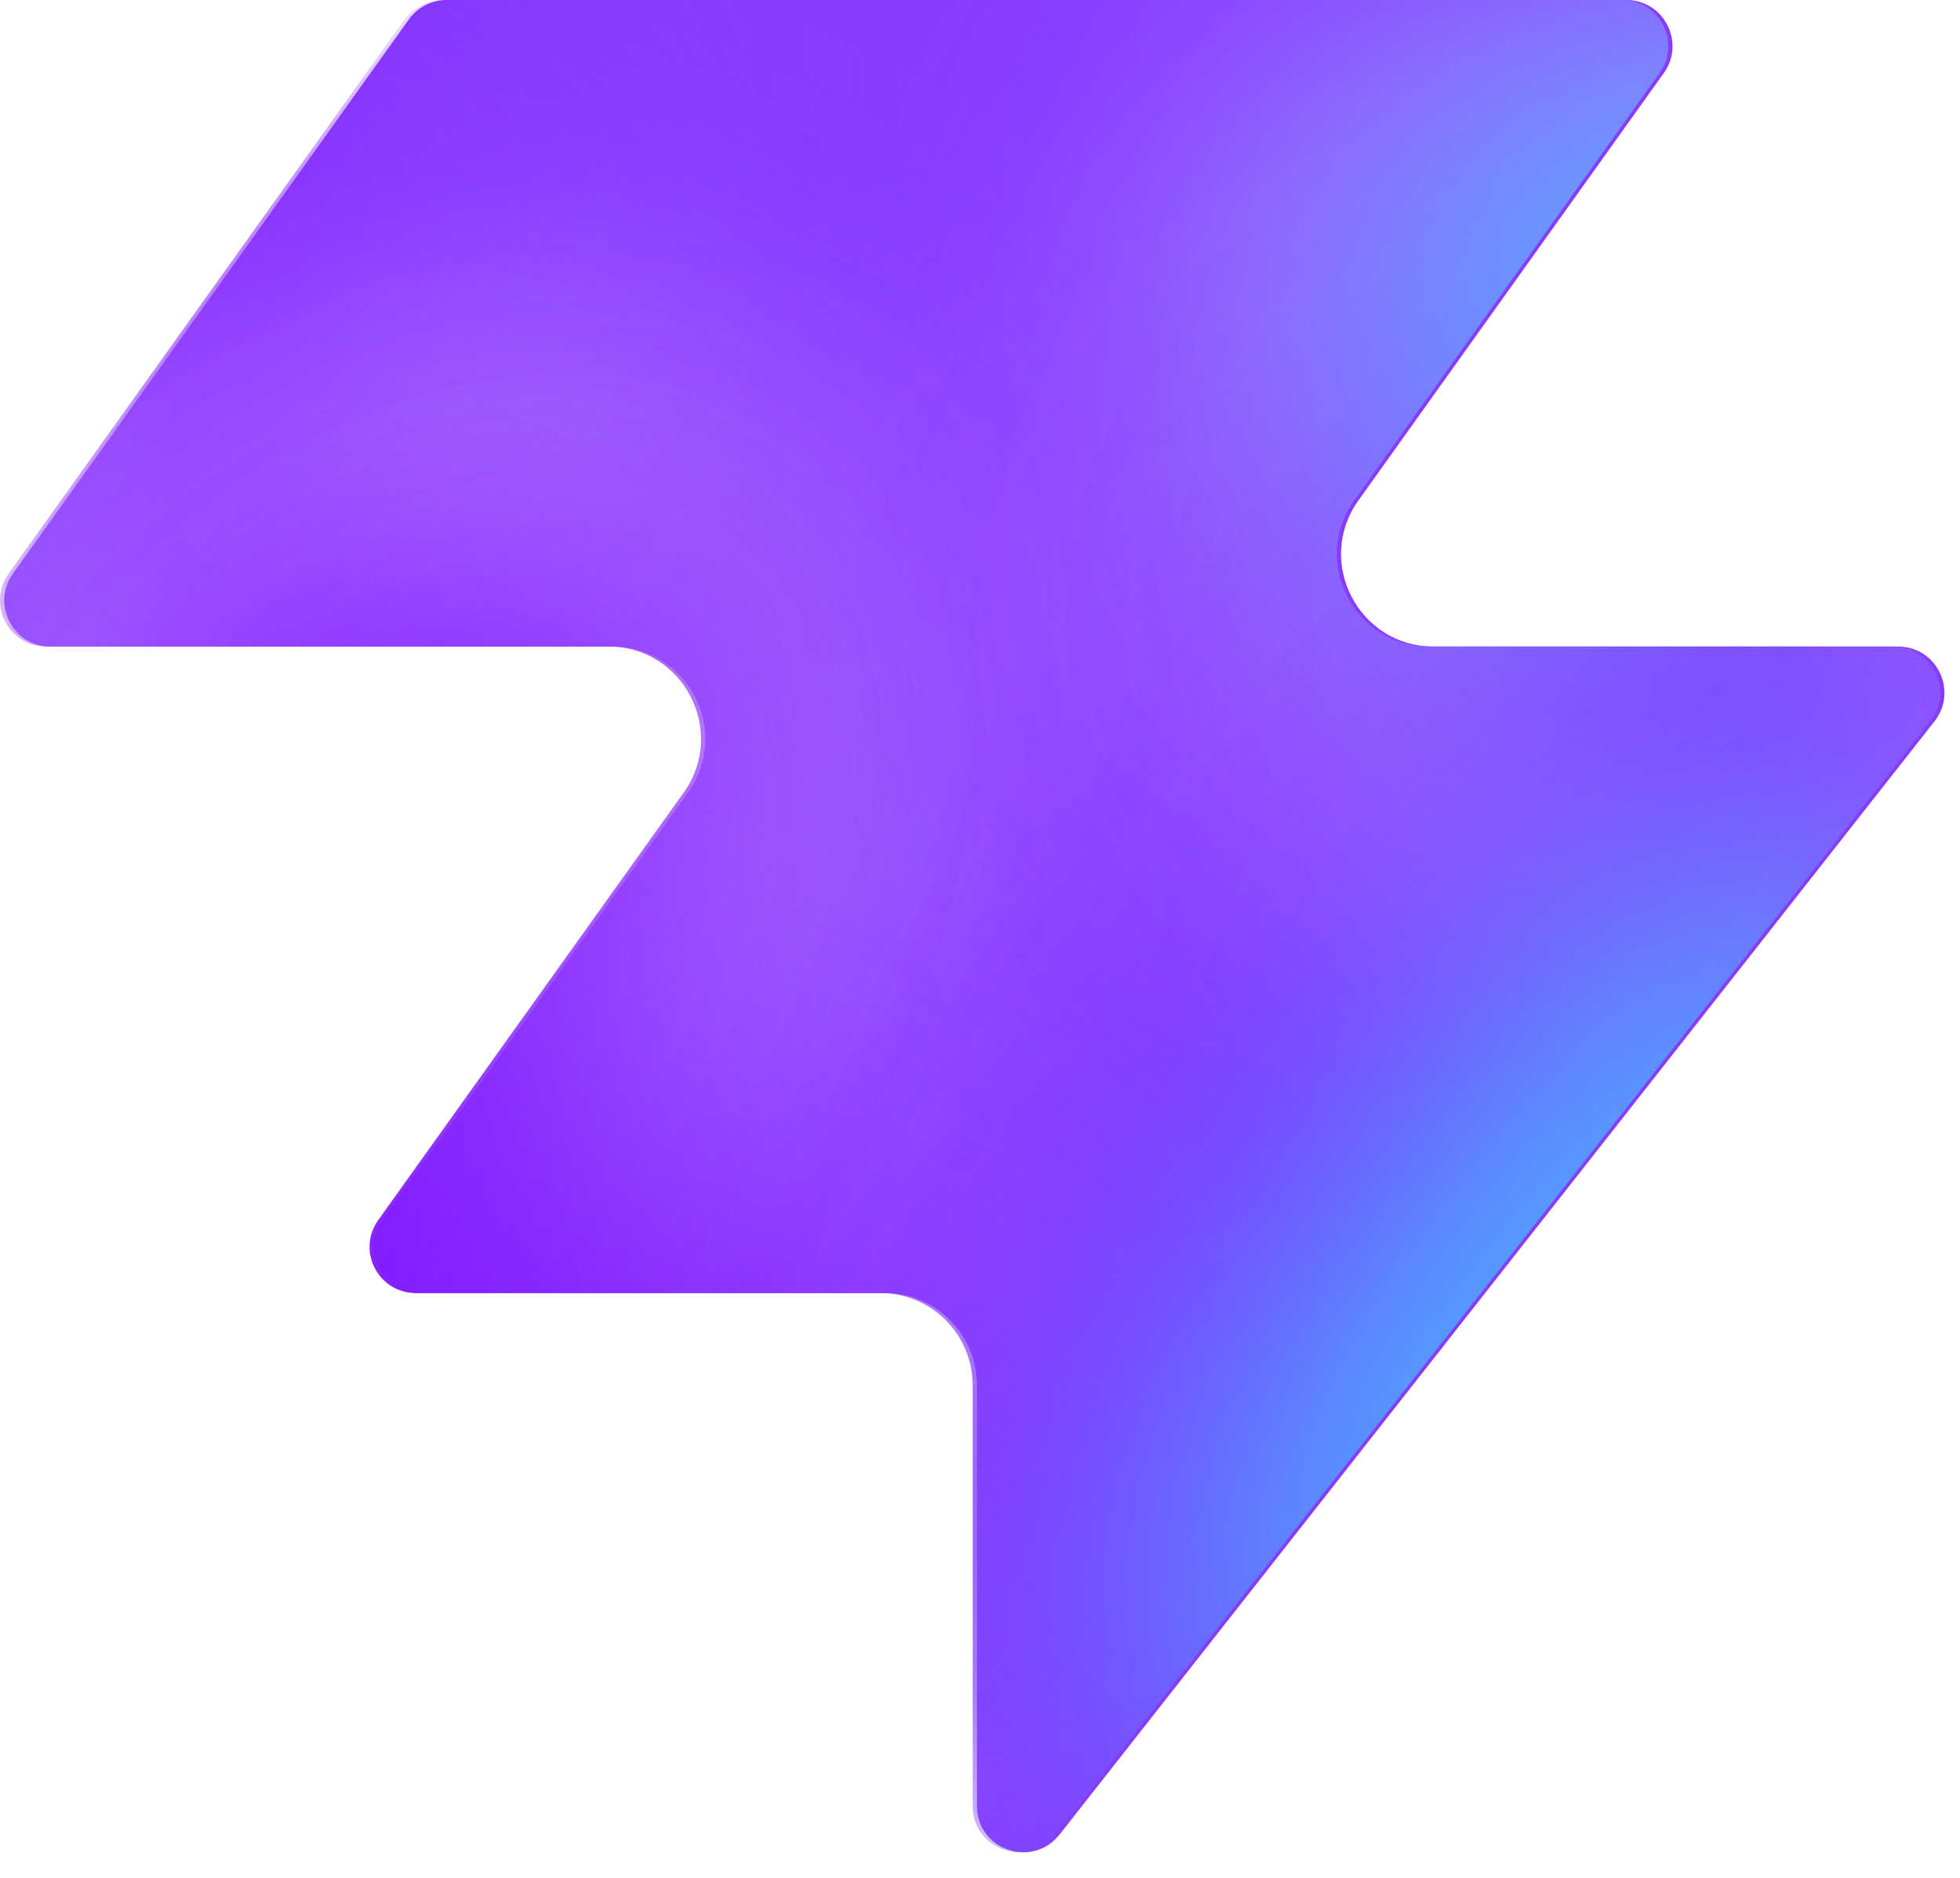
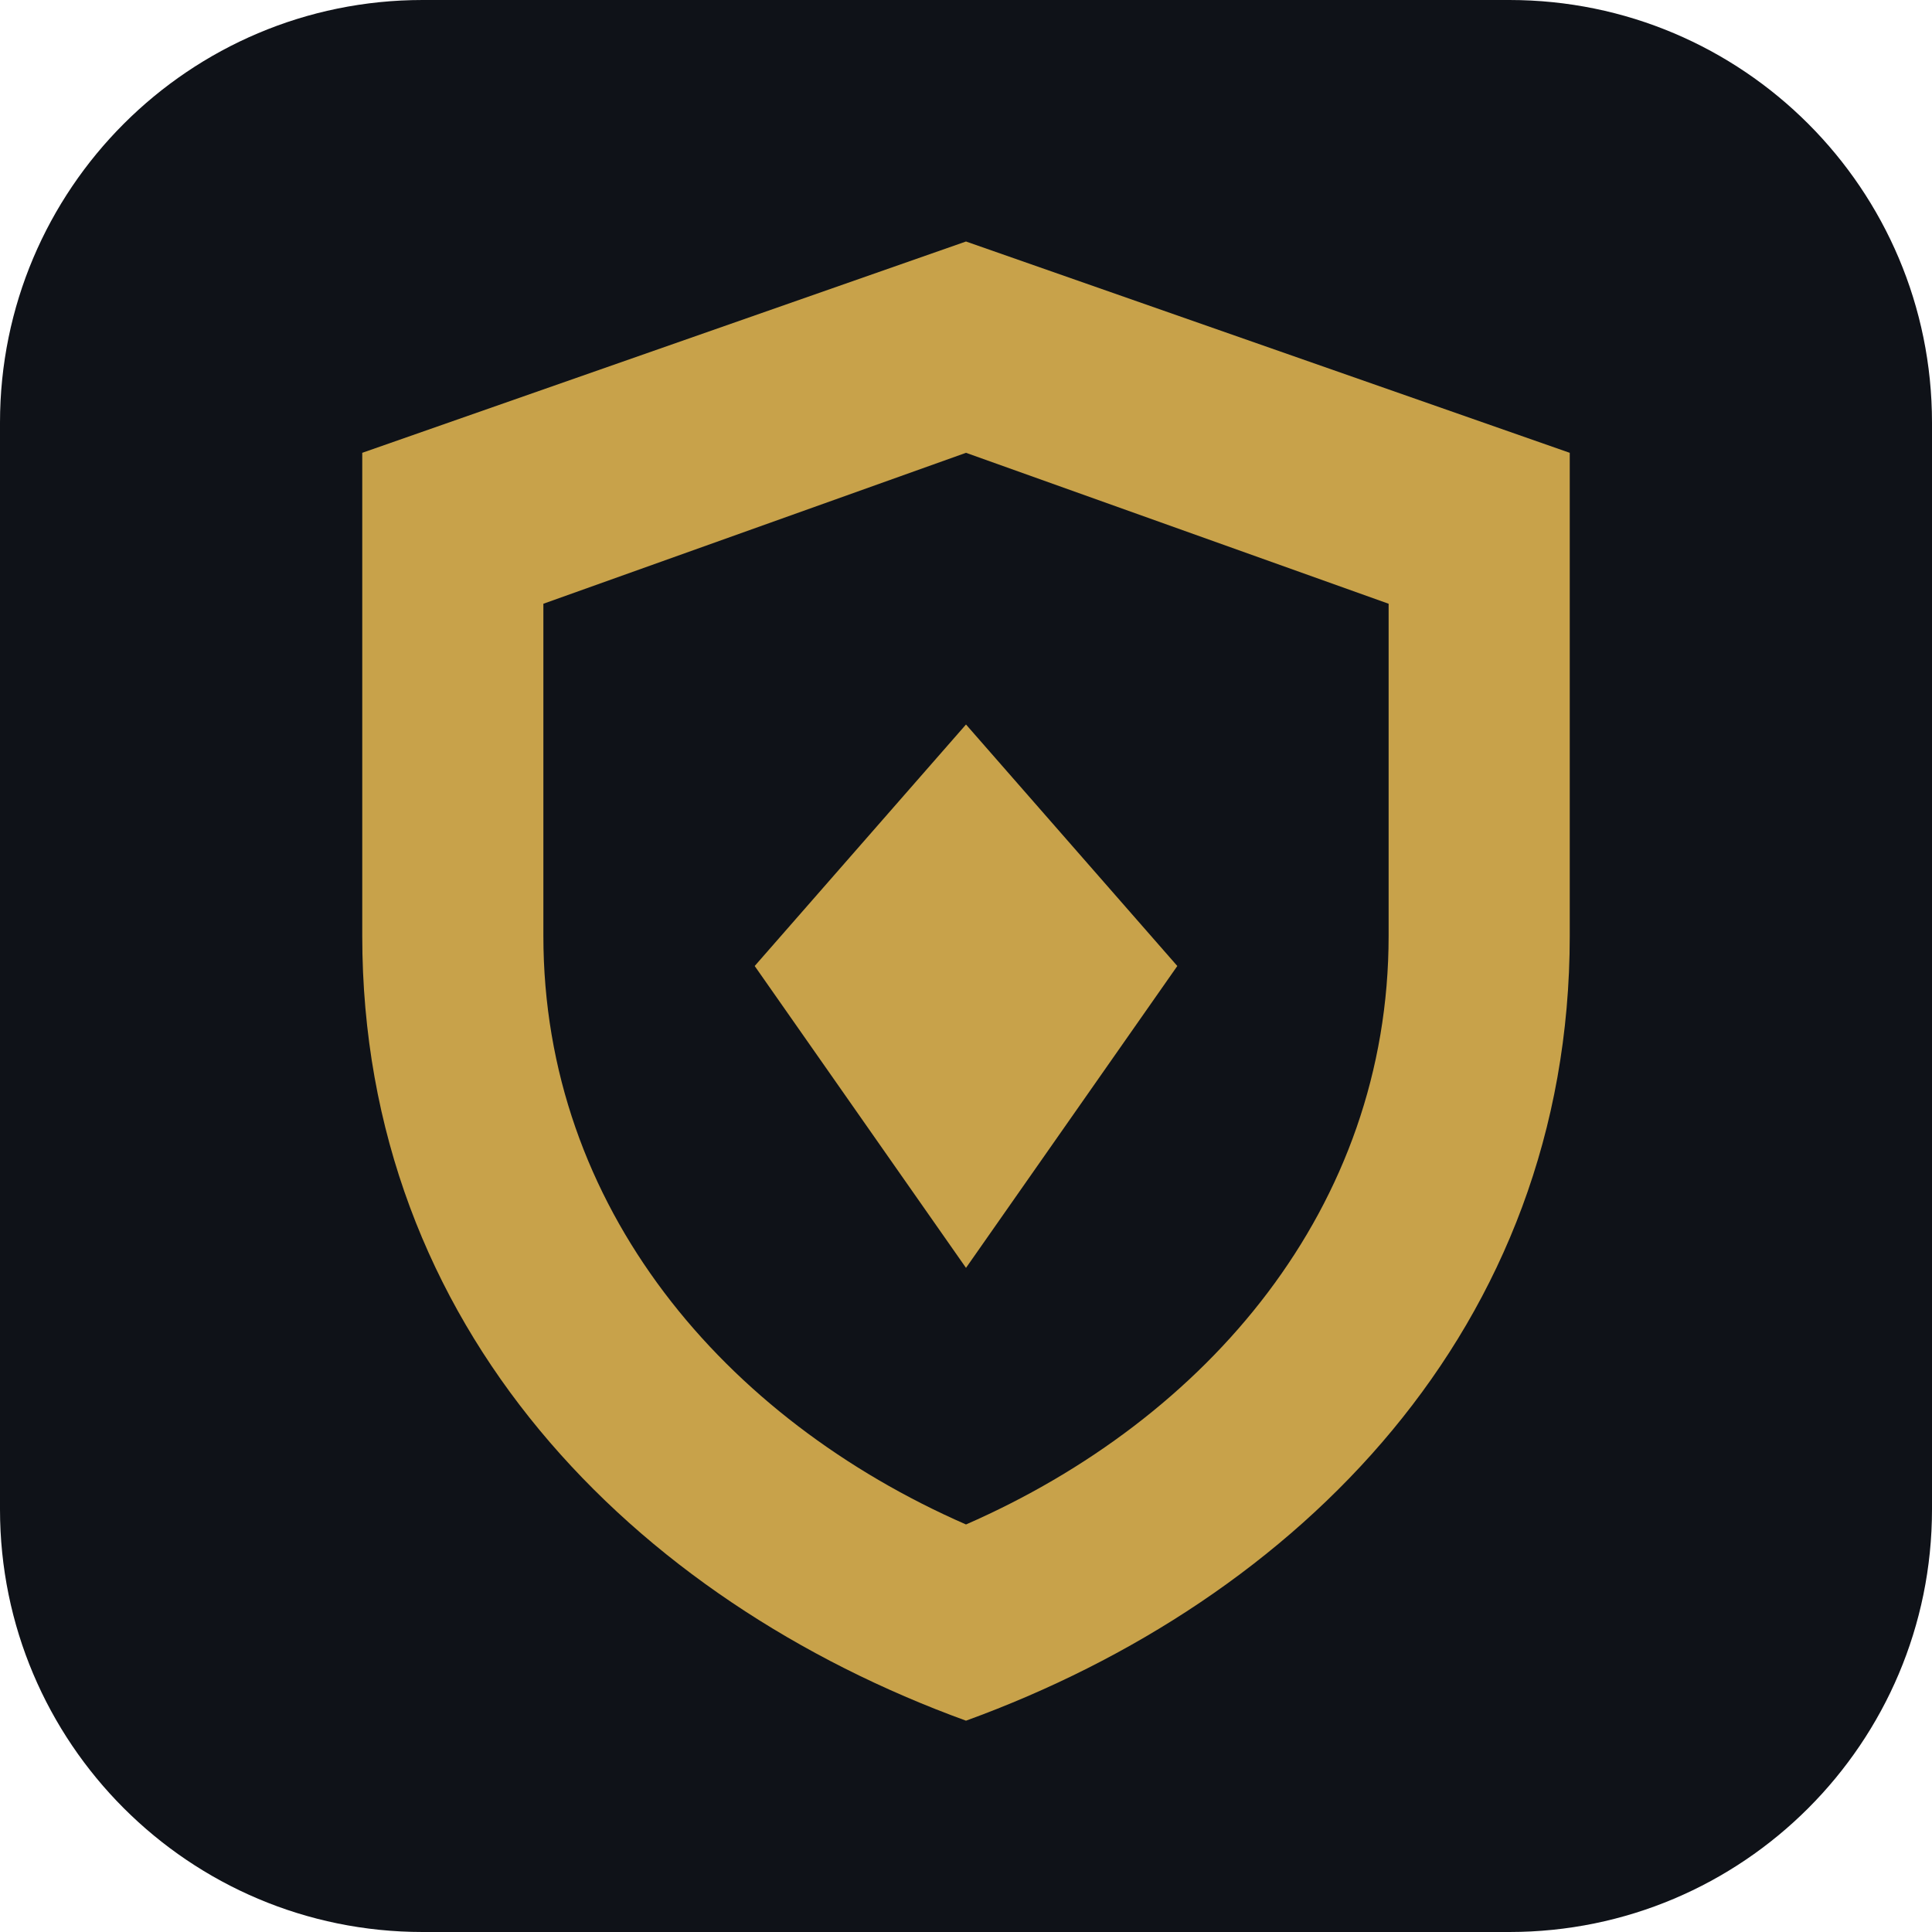
- <svg xmlns="http://www.w3.org/2000/svg" width="48" height="46" fill="none" viewBox="0 0 48 46">
-   <path fill="#863bff" d="M25.946 44.938c-.664.845-2.021.375-2.021-.698V33.937a2.26 2.26 0 0 0-2.262-2.262H10.287c-.92 0-1.456-1.04-.92-1.788l7.48-10.471c1.07-1.497 0-3.578-1.842-3.578H1.237c-.92 0-1.456-1.04-.92-1.788L10.013.474c.214-.297.556-.474.92-.474h28.894c.92 0 1.456 1.04.92 1.788l-7.48 10.471c-1.07 1.498 0 3.579 1.842 3.579h11.377c.943 0 1.473 1.088.89 1.83L25.947 44.94z" style="fill:#863bff;fill:color(display-p3 .525 .23 1);fill-opacity:1" />
-   <mask id="a" width="48" height="46" x="0" y="0" maskUnits="userSpaceOnUse" style="mask-type:alpha">
-     <path fill="#000" d="M25.842 44.938c-.664.844-2.021.375-2.021-.698V33.937a2.26 2.26 0 0 0-2.262-2.262H10.183c-.92 0-1.456-1.04-.92-1.788l7.48-10.471c1.07-1.498 0-3.579-1.842-3.579H1.133c-.92 0-1.456-1.04-.92-1.787L9.91.473c.214-.297.556-.474.92-.474h28.894c.92 0 1.456 1.04.92 1.788l-7.48 10.471c-1.07 1.498 0 3.578 1.842 3.578h11.377c.943 0 1.473 1.088.89 1.832L25.843 44.94z" style="fill:#000;fill-opacity:1" />
-   </mask>
-   <g mask="url(#a)">
-     <g filter="url(#b)">
-       <ellipse cx="5.508" cy="14.704" fill="#ede6ff" rx="5.508" ry="14.704" style="fill:#ede6ff;fill:color(display-p3 .927 .903 1);fill-opacity:1" transform="matrix(.00324 1 1 -.00324 -4.47 31.516)" />
-     </g>
-     <g filter="url(#c)">
-       <ellipse cx="10.399" cy="29.851" fill="#ede6ff" rx="10.399" ry="29.851" style="fill:#ede6ff;fill:color(display-p3 .927 .903 1);fill-opacity:1" transform="matrix(.00324 1 1 -.00324 -39.328 7.883)" />
-     </g>
-     <g filter="url(#d)">
-       <ellipse cx="5.508" cy="30.487" fill="#7e14ff" rx="5.508" ry="30.487" style="fill:#7e14ff;fill:color(display-p3 .492 .077 1);fill-opacity:1" transform="rotate(89.814 -25.913 -14.639)scale(1 -1)" />
-     </g>
-     <g filter="url(#e)">
-       <ellipse cx="5.508" cy="30.599" fill="#7e14ff" rx="5.508" ry="30.599" style="fill:#7e14ff;fill:color(display-p3 .492 .077 1);fill-opacity:1" transform="rotate(89.814 -32.644 -3.334)scale(1 -1)" />
-     </g>
-     <g filter="url(#f)">
-       <ellipse cx="5.508" cy="30.599" fill="#7e14ff" rx="5.508" ry="30.599" style="fill:#7e14ff;fill:color(display-p3 .492 .077 1);fill-opacity:1" transform="matrix(.00324 1 1 -.00324 -34.34 30.47)" />
-     </g>
-     <g filter="url(#g)">
-       <ellipse cx="14.072" cy="22.078" fill="#ede6ff" rx="14.072" ry="22.078" style="fill:#ede6ff;fill:color(display-p3 .927 .903 1);fill-opacity:1" transform="rotate(93.35 24.506 48.493)scale(-1 1)" />
-     </g>
-     <g filter="url(#h)">
-       <ellipse cx="3.47" cy="21.501" fill="#7e14ff" rx="3.47" ry="21.501" style="fill:#7e14ff;fill:color(display-p3 .492 .077 1);fill-opacity:1" transform="rotate(89.009 28.708 47.59)scale(-1 1)" />
-     </g>
-     <g filter="url(#i)">
-       <ellipse cx="3.47" cy="21.501" fill="#7e14ff" rx="3.47" ry="21.501" style="fill:#7e14ff;fill:color(display-p3 .492 .077 1);fill-opacity:1" transform="rotate(89.009 28.708 47.59)scale(-1 1)" />
-     </g>
-     <g filter="url(#j)">
-       <ellipse cx=".387" cy="8.972" fill="#7e14ff" rx="4.407" ry="29.108" style="fill:#7e14ff;fill:color(display-p3 .492 .077 1);fill-opacity:1" transform="rotate(39.51 .387 8.972)" />
-     </g>
-     <g filter="url(#k)">
-       <ellipse cx="47.523" cy="-6.092" fill="#7e14ff" rx="4.407" ry="29.108" style="fill:#7e14ff;fill:color(display-p3 .492 .077 1);fill-opacity:1" transform="rotate(37.892 47.523 -6.092)" />
-     </g>
-     <g filter="url(#l)">
-       <ellipse cx="41.412" cy="6.333" fill="#47bfff" rx="5.971" ry="9.665" style="fill:#47bfff;fill:color(display-p3 .28 .748 1);fill-opacity:1" transform="rotate(37.892 41.412 6.333)" />
-     </g>
-     <g filter="url(#m)">
-       <ellipse cx="-1.879" cy="38.332" fill="#7e14ff" rx="4.407" ry="29.108" style="fill:#7e14ff;fill:color(display-p3 .492 .077 1);fill-opacity:1" transform="rotate(37.892 -1.88 38.332)" />
-     </g>
-     <g filter="url(#n)">
-       <ellipse cx="-1.879" cy="38.332" fill="#7e14ff" rx="4.407" ry="29.108" style="fill:#7e14ff;fill:color(display-p3 .492 .077 1);fill-opacity:1" transform="rotate(37.892 -1.88 38.332)" />
-     </g>
-     <g filter="url(#o)">
-       <ellipse cx="35.651" cy="29.907" fill="#7e14ff" rx="4.407" ry="29.108" style="fill:#7e14ff;fill:color(display-p3 .492 .077 1);fill-opacity:1" transform="rotate(37.892 35.651 29.907)" />
-     </g>
-     <g filter="url(#p)">
-       <ellipse cx="38.418" cy="32.4" fill="#47bfff" rx="5.971" ry="15.297" style="fill:#47bfff;fill:color(display-p3 .28 .748 1);fill-opacity:1" transform="rotate(37.892 38.418 32.4)" />
-     </g>
-   </g>
-   <defs>
-     <filter id="b" width="60.045" height="41.654" x="-19.77" y="16.149" color-interpolation-filters="sRGB" filterUnits="userSpaceOnUse">
-       <feFlood flood-opacity="0" result="BackgroundImageFix" />
-       <feBlend in="SourceGraphic" in2="BackgroundImageFix" result="shape" />
-       <feGaussianBlur result="effect1_foregroundBlur_2002_17158" stdDeviation="7.659" />
-     </filter>
-     <filter id="c" width="90.34" height="51.437" x="-54.613" y="-7.533" color-interpolation-filters="sRGB" filterUnits="userSpaceOnUse">
-       <feFlood flood-opacity="0" result="BackgroundImageFix" />
-       <feBlend in="SourceGraphic" in2="BackgroundImageFix" result="shape" />
-       <feGaussianBlur result="effect1_foregroundBlur_2002_17158" stdDeviation="7.659" />
-     </filter>
-     <filter id="d" width="79.355" height="29.4" x="-49.64" y="2.03" color-interpolation-filters="sRGB" filterUnits="userSpaceOnUse">
-       <feFlood flood-opacity="0" result="BackgroundImageFix" />
-       <feBlend in="SourceGraphic" in2="BackgroundImageFix" result="shape" />
-       <feGaussianBlur result="effect1_foregroundBlur_2002_17158" stdDeviation="4.596" />
-     </filter>
-     <filter id="e" width="79.579" height="29.4" x="-45.045" y="20.029" color-interpolation-filters="sRGB" filterUnits="userSpaceOnUse">
-       <feFlood flood-opacity="0" result="BackgroundImageFix" />
-       <feBlend in="SourceGraphic" in2="BackgroundImageFix" result="shape" />
-       <feGaussianBlur result="effect1_foregroundBlur_2002_17158" stdDeviation="4.596" />
-     </filter>
-     <filter id="f" width="79.579" height="29.4" x="-43.513" y="21.178" color-interpolation-filters="sRGB" filterUnits="userSpaceOnUse">
-       <feFlood flood-opacity="0" result="BackgroundImageFix" />
-       <feBlend in="SourceGraphic" in2="BackgroundImageFix" result="shape" />
-       <feGaussianBlur result="effect1_foregroundBlur_2002_17158" stdDeviation="4.596" />
-     </filter>
-     <filter id="g" width="74.749" height="58.852" x="15.756" y="-17.901" color-interpolation-filters="sRGB" filterUnits="userSpaceOnUse">
-       <feFlood flood-opacity="0" result="BackgroundImageFix" />
-       <feBlend in="SourceGraphic" in2="BackgroundImageFix" result="shape" />
-       <feGaussianBlur result="effect1_foregroundBlur_2002_17158" stdDeviation="7.659" />
-     </filter>
-     <filter id="h" width="61.377" height="25.362" x="23.548" y="2.284" color-interpolation-filters="sRGB" filterUnits="userSpaceOnUse">
-       <feFlood flood-opacity="0" result="BackgroundImageFix" />
-       <feBlend in="SourceGraphic" in2="BackgroundImageFix" result="shape" />
-       <feGaussianBlur result="effect1_foregroundBlur_2002_17158" stdDeviation="4.596" />
-     </filter>
-     <filter id="i" width="61.377" height="25.362" x="23.548" y="2.284" color-interpolation-filters="sRGB" filterUnits="userSpaceOnUse">
-       <feFlood flood-opacity="0" result="BackgroundImageFix" />
-       <feBlend in="SourceGraphic" in2="BackgroundImageFix" result="shape" />
-       <feGaussianBlur result="effect1_foregroundBlur_2002_17158" stdDeviation="4.596" />
-     </filter>
-     <filter id="j" width="56.045" height="63.649" x="-27.636" y="-22.853" color-interpolation-filters="sRGB" filterUnits="userSpaceOnUse">
-       <feFlood flood-opacity="0" result="BackgroundImageFix" />
-       <feBlend in="SourceGraphic" in2="BackgroundImageFix" result="shape" />
-       <feGaussianBlur result="effect1_foregroundBlur_2002_17158" stdDeviation="4.596" />
-     </filter>
-     <filter id="k" width="54.814" height="64.646" x="20.116" y="-38.415" color-interpolation-filters="sRGB" filterUnits="userSpaceOnUse">
-       <feFlood flood-opacity="0" result="BackgroundImageFix" />
-       <feBlend in="SourceGraphic" in2="BackgroundImageFix" result="shape" />
-       <feGaussianBlur result="effect1_foregroundBlur_2002_17158" stdDeviation="4.596" />
-     </filter>
-     <filter id="l" width="33.541" height="35.313" x="24.641" y="-11.323" color-interpolation-filters="sRGB" filterUnits="userSpaceOnUse">
-       <feFlood flood-opacity="0" result="BackgroundImageFix" />
-       <feBlend in="SourceGraphic" in2="BackgroundImageFix" result="shape" />
-       <feGaussianBlur result="effect1_foregroundBlur_2002_17158" stdDeviation="4.596" />
-     </filter>
-     <filter id="m" width="54.814" height="64.646" x="-29.286" y="6.009" color-interpolation-filters="sRGB" filterUnits="userSpaceOnUse">
-       <feFlood flood-opacity="0" result="BackgroundImageFix" />
-       <feBlend in="SourceGraphic" in2="BackgroundImageFix" result="shape" />
-       <feGaussianBlur result="effect1_foregroundBlur_2002_17158" stdDeviation="4.596" />
-     </filter>
-     <filter id="n" width="54.814" height="64.646" x="-29.286" y="6.009" color-interpolation-filters="sRGB" filterUnits="userSpaceOnUse">
-       <feFlood flood-opacity="0" result="BackgroundImageFix" />
-       <feBlend in="SourceGraphic" in2="BackgroundImageFix" result="shape" />
-       <feGaussianBlur result="effect1_foregroundBlur_2002_17158" stdDeviation="4.596" />
-     </filter>
-     <filter id="o" width="54.814" height="64.646" x="8.244" y="-2.416" color-interpolation-filters="sRGB" filterUnits="userSpaceOnUse">
-       <feFlood flood-opacity="0" result="BackgroundImageFix" />
-       <feBlend in="SourceGraphic" in2="BackgroundImageFix" result="shape" />
-       <feGaussianBlur result="effect1_foregroundBlur_2002_17158" stdDeviation="4.596" />
-     </filter>
-     <filter id="p" width="39.409" height="43.623" x="18.713" y="10.588" color-interpolation-filters="sRGB" filterUnits="userSpaceOnUse">
-       <feFlood flood-opacity="0" result="BackgroundImageFix" />
-       <feBlend in="SourceGraphic" in2="BackgroundImageFix" result="shape" />
-       <feGaussianBlur result="effect1_foregroundBlur_2002_17158" stdDeviation="4.596" />
-     </filter>
-   </defs>
+ <svg xmlns="http://www.w3.org/2000/svg" width="64" height="64" viewBox="0 0 64 64">
+   <rect width="64" height="64" rx="14" fill="#0f1218" />
+   <path fill="#c8a24a" d="M32 8 52 15v16c0 13-9 22-20 26C21 53 12 44 12 31V15z" />
+   <path fill="#0f1218" d="M32 15 46 20v11c0 9-6 16-14 19.5C24 47 18 40 18 31V20z" />
+   <path fill="#c8a24a" d="M32 24 39 32 32 42 25 32z" />
</svg>
